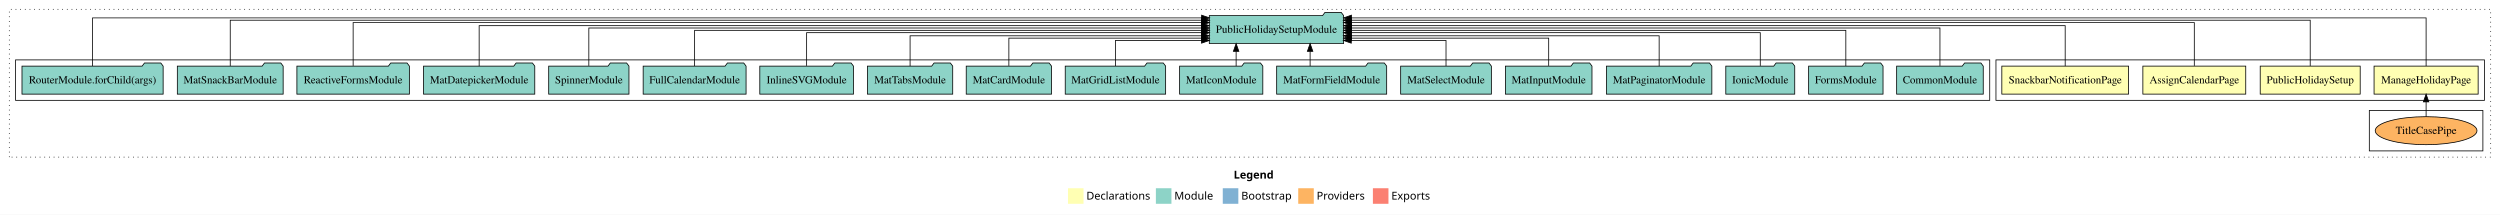
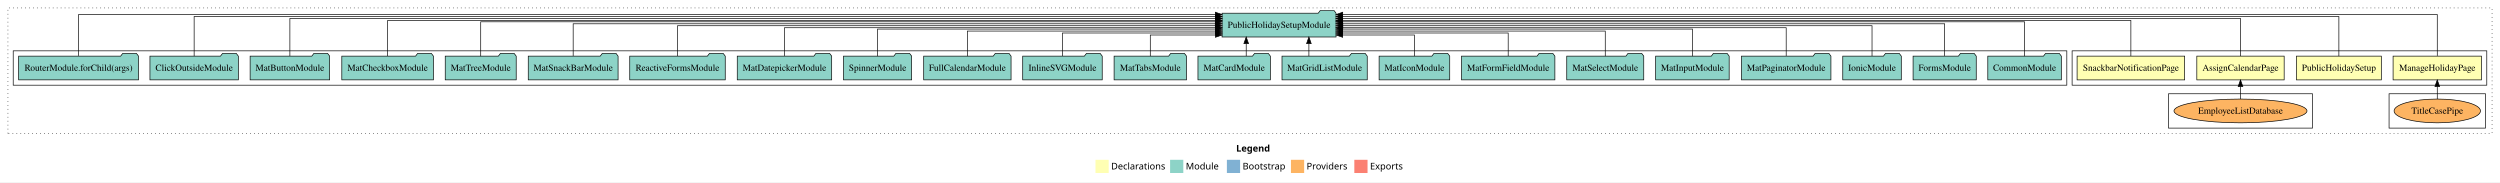
- <svg xmlns="http://www.w3.org/2000/svg" width="3214pt" height="276pt" viewBox="0.00 0.00 3214.00 276.00">
+ <svg xmlns="http://www.w3.org/2000/svg" width="3786pt" height="276pt" viewBox="0.00 0.00 3786.00 276.00">
  <g id="graph0" class="graph" transform="scale(1 1) rotate(0) translate(4 272)">
-     <polygon fill="#ffffff" stroke="transparent" points="-4,4 -4,-272 3210,-272 3210,4 -4,4" />
-     <text text-anchor="start" x="1582.009" y="-42.4" font-family="sans-serif" font-weight="bold" font-size="14.00" fill="#000000">Legend</text>
-     <polygon fill="#ffffb3" stroke="transparent" points="1369,-10 1369,-30 1389,-30 1389,-10 1369,-10" />
-     <text text-anchor="start" x="1392.629" y="-15.4" font-family="sans-serif" font-size="14.00" fill="#000000">  Declarations</text>
-     <polygon fill="#8dd3c7" stroke="transparent" points="1482,-10 1482,-30 1502,-30 1502,-10 1482,-10" />
-     <text text-anchor="start" x="1505.725" y="-15.4" font-family="sans-serif" font-size="14.00" fill="#000000">  Module</text>
-     <polygon fill="#80b1d3" stroke="transparent" points="1568,-10 1568,-30 1588,-30 1588,-10 1568,-10" />
-     <text text-anchor="start" x="1591.781" y="-15.4" font-family="sans-serif" font-size="14.00" fill="#000000">  Bootstrap</text>
-     <polygon fill="#fdb462" stroke="transparent" points="1665,-10 1665,-30 1685,-30 1685,-10 1665,-10" />
-     <text text-anchor="start" x="1688.673" y="-15.4" font-family="sans-serif" font-size="14.00" fill="#000000">  Providers</text>
-     <polygon fill="#fb8072" stroke="transparent" points="1761,-10 1761,-30 1781,-30 1781,-10 1761,-10" />
-     <text text-anchor="start" x="1784.726" y="-15.4" font-family="sans-serif" font-size="14.00" fill="#000000">  Exports</text>
+     <polygon fill="#ffffff" stroke="transparent" points="-4,4 -4,-272 3782,-272 3782,4 -4,4" />
+     <text text-anchor="start" x="1868.009" y="-42.4" font-family="sans-serif" font-weight="bold" font-size="14.00" fill="#000000">Legend</text>
+     <polygon fill="#ffffb3" stroke="transparent" points="1655,-10 1655,-30 1675,-30 1675,-10 1655,-10" />
+     <text text-anchor="start" x="1678.629" y="-15.4" font-family="sans-serif" font-size="14.00" fill="#000000">  Declarations</text>
+     <polygon fill="#8dd3c7" stroke="transparent" points="1768,-10 1768,-30 1788,-30 1788,-10 1768,-10" />
+     <text text-anchor="start" x="1791.725" y="-15.4" font-family="sans-serif" font-size="14.00" fill="#000000">  Module</text>
+     <polygon fill="#80b1d3" stroke="transparent" points="1854,-10 1854,-30 1874,-30 1874,-10 1854,-10" />
+     <text text-anchor="start" x="1877.781" y="-15.4" font-family="sans-serif" font-size="14.00" fill="#000000">  Bootstrap</text>
+     <polygon fill="#fdb462" stroke="transparent" points="1951,-10 1951,-30 1971,-30 1971,-10 1951,-10" />
+     <text text-anchor="start" x="1974.673" y="-15.4" font-family="sans-serif" font-size="14.00" fill="#000000">  Providers</text>
+     <polygon fill="#fb8072" stroke="transparent" points="2047,-10 2047,-30 2067,-30 2067,-10 2047,-10" />
+     <text text-anchor="start" x="2070.726" y="-15.4" font-family="sans-serif" font-size="14.00" fill="#000000">  Exports</text>
    <g id="clust1" class="cluster">
-       <polygon fill="none" stroke="#000000" stroke-dasharray="1,5" points="8,-70 8,-260 3198,-260 3198,-70 8,-70" />
+       <polygon fill="none" stroke="#000000" stroke-dasharray="1,5" points="8,-70 8,-260 3770,-260 3770,-70 8,-70" />
    </g>
    <g id="clust2" class="cluster">
-       <polygon fill="none" stroke="#000000" points="2562,-143 2562,-195 3190,-195 3190,-143 2562,-143" />
+       <polygon fill="none" stroke="#000000" points="3134,-143 3134,-195 3762,-195 3762,-143 3134,-143" />
    </g>
    <g id="clust3" class="cluster">
-       <polygon fill="none" stroke="#000000" points="3042,-78 3042,-130 3188,-130 3188,-78 3042,-78" />
+       <polygon fill="none" stroke="#000000" points="3614,-78 3614,-130 3760,-130 3760,-78 3614,-78" />
+     </g>
+     <g id="clust5" class="cluster">
+       <polygon fill="none" stroke="#000000" points="3280,-78 3280,-130 3498,-130 3498,-78 3280,-78" />
    </g>
    <g id="clust7" class="cluster">
-       <polygon fill="none" stroke="#000000" points="16,-143 16,-195 2554,-195 2554,-143 16,-143" />
+       <polygon fill="none" stroke="#000000" points="16,-143 16,-195 3126,-195 3126,-143 16,-143" />
    </g>
    <g id="node1" class="node">
-       <polygon fill="#ffffb3" stroke="#000000" points="3181.903,-187 3048.097,-187 3048.097,-151 3181.903,-151 3181.903,-187" />
-       <text text-anchor="middle" x="3115" y="-164.8" font-family="Times,serif" font-size="14.00" fill="#000000">ManageHolidayPage</text>
+       <polygon fill="#ffffb3" stroke="#000000" points="3753.903,-187 3620.097,-187 3620.097,-151 3753.903,-151 3753.903,-187" />
+       <text text-anchor="middle" x="3687" y="-164.8" font-family="Times,serif" font-size="14.00" fill="#000000">ManageHolidayPage</text>
    </g>
    <g id="node5" class="node">
-       <polygon fill="#8dd3c7" stroke="#000000" points="1723.319,-252 1720.319,-256 1699.319,-256 1696.319,-252 1550.681,-252 1550.681,-216 1723.319,-216 1723.319,-252" />
-       <text text-anchor="middle" x="1637" y="-229.8" font-family="Times,serif" font-size="14.00" fill="#000000">PublicHolidaySetupModule</text>
+       <polygon fill="#8dd3c7" stroke="#000000" points="2019.319,-252 2016.319,-256 1995.319,-256 1992.319,-252 1846.681,-252 1846.681,-216 2019.319,-216 2019.319,-252" />
+       <text text-anchor="middle" x="1933" y="-229.8" font-family="Times,serif" font-size="14.00" fill="#000000">PublicHolidaySetupModule</text>
    </g>
    <g id="edge1" class="edge">
-       <path fill="none" stroke="#000000" d="M3115,-187.153C3115,-210.757 3115,-249 3115,-249 3115,-249 1733.394,-249 1733.394,-249" />
-       <polygon fill="#000000" stroke="#000000" points="1733.394,-245.5 1723.394,-249 1733.394,-252.5 1733.394,-245.5" />
+       <path fill="none" stroke="#000000" d="M3687,-187.38C3687,-211.279 3687,-250 3687,-250 3687,-250 2029.383,-250 2029.383,-250" />
+       <polygon fill="#000000" stroke="#000000" points="2029.383,-246.5 2019.383,-250 2029.383,-253.5 2029.383,-246.5" />
    </g>
    <g id="node2" class="node">
-       <polygon fill="#ffffb3" stroke="#000000" points="3030.269,-187 2901.731,-187 2901.731,-151 3030.269,-151 3030.269,-187" />
-       <text text-anchor="middle" x="2966" y="-164.8" font-family="Times,serif" font-size="14.00" fill="#000000">PublicHolidaySetup</text>
+       <polygon fill="#ffffb3" stroke="#000000" points="3602.269,-187 3473.731,-187 3473.731,-151 3602.269,-151 3602.269,-187" />
+       <text text-anchor="middle" x="3538" y="-164.8" font-family="Times,serif" font-size="14.00" fill="#000000">PublicHolidaySetup</text>
    </g>
    <g id="edge3" class="edge">
-       <path fill="none" stroke="#000000" d="M2966,-187.248C2966,-210.018 2966,-246 2966,-246 2966,-246 1733.175,-246 1733.175,-246" />
-       <polygon fill="#000000" stroke="#000000" points="1733.175,-242.5 1723.175,-246 1733.175,-249.5 1733.175,-242.5" />
+       <path fill="none" stroke="#000000" d="M3538,-187.091C3538,-210.133 3538,-247 3538,-247 3538,-247 2029.292,-247 2029.292,-247" />
+       <polygon fill="#000000" stroke="#000000" points="2029.292,-243.5 2019.292,-247 2029.292,-250.5 2029.292,-243.5" />
    </g>
    <g id="node3" class="node">
-       <polygon fill="#ffffb3" stroke="#000000" points="2883.13,-187 2750.87,-187 2750.87,-151 2883.13,-151 2883.13,-187" />
-       <text text-anchor="middle" x="2817" y="-164.8" font-family="Times,serif" font-size="14.00" fill="#000000">AssignCalendarPage</text>
+       <polygon fill="#ffffb3" stroke="#000000" points="3455.13,-187 3322.87,-187 3322.87,-151 3455.13,-151 3455.13,-187" />
+       <text text-anchor="middle" x="3389" y="-164.8" font-family="Times,serif" font-size="14.00" fill="#000000">AssignCalendarPage</text>
    </g>
    <g id="edge4" class="edge">
-       <path fill="none" stroke="#000000" d="M2817,-187.292C2817,-209.206 2817,-243 2817,-243 2817,-243 1733.29,-243 1733.29,-243" />
-       <polygon fill="#000000" stroke="#000000" points="1733.29,-239.5 1723.29,-243 1733.29,-246.5 1733.29,-239.5" />
+       <path fill="none" stroke="#000000" d="M3389,-187.155C3389,-209.352 3389,-244 3389,-244 3389,-244 2029.181,-244 2029.181,-244" />
+       <polygon fill="#000000" stroke="#000000" points="2029.181,-240.5 2019.181,-244 2029.181,-247.5 2029.181,-240.5" />
    </g>
    <g id="node4" class="node">
-       <polygon fill="#ffffb3" stroke="#000000" points="2732.448,-187 2569.552,-187 2569.552,-151 2732.448,-151 2732.448,-187" />
-       <text text-anchor="middle" x="2651" y="-164.8" font-family="Times,serif" font-size="14.00" fill="#000000">SnackbarNotificationPage</text>
+       <polygon fill="#ffffb3" stroke="#000000" points="3304.448,-187 3141.552,-187 3141.552,-151 3304.448,-151 3304.448,-187" />
+       <text text-anchor="middle" x="3223" y="-164.8" font-family="Times,serif" font-size="14.00" fill="#000000">SnackbarNotificationPage</text>
+     </g>
+     <g id="edge6" class="edge">
+       <path fill="none" stroke="#000000" d="M3223,-187.169C3223,-208.498 3223,-241 3223,-241 3223,-241 2029.392,-241 2029.392,-241" />
+       <polygon fill="#000000" stroke="#000000" points="2029.392,-237.5 2019.392,-241 2029.392,-244.5 2029.392,-237.5" />
+     </g>
+     <g id="node6" class="node">
+       <ellipse fill="#fdb462" stroke="#000000" cx="3687" cy="-104" rx="65.421" ry="18" />
+       <text text-anchor="middle" x="3687" y="-99.8" font-family="Times,serif" font-size="14.00" fill="#000000">TitleCasePipe</text>
+     </g>
+     <g id="edge2" class="edge">
+       <path fill="none" stroke="#000000" d="M3687,-122.106C3687,-122.106 3687,-140.991 3687,-140.991" />
+       <polygon fill="#000000" stroke="#000000" points="3683.5,-140.991 3687,-150.991 3690.5,-140.991 3683.5,-140.991" />
+     </g>
+     <g id="node7" class="node">
+       <ellipse fill="#fdb462" stroke="#000000" cx="3389" cy="-104" rx="100.698" ry="18" />
+       <text text-anchor="middle" x="3389" y="-99.8" font-family="Times,serif" font-size="14.00" fill="#000000">EmployeeListDatabase</text>
    </g>
    <g id="edge5" class="edge">
-       <path fill="none" stroke="#000000" d="M2651,-187.027C2651,-207.767 2651,-239 2651,-239 2651,-239 1733.453,-239 1733.453,-239" />
-       <polygon fill="#000000" stroke="#000000" points="1733.453,-235.5 1723.453,-239 1733.453,-242.5 1733.453,-235.5" />
-     </g>
-     <g id="node6" class="node">
-       <ellipse fill="#fdb462" stroke="#000000" cx="3115" cy="-104" rx="65.421" ry="18" />
-       <text text-anchor="middle" x="3115" y="-99.8" font-family="Times,serif" font-size="14.00" fill="#000000">TitleCasePipe</text>
-     </g>
-     <g id="edge2" class="edge">
-       <path fill="none" stroke="#000000" d="M3115,-122.106C3115,-122.106 3115,-140.991 3115,-140.991" />
-       <polygon fill="#000000" stroke="#000000" points="3111.5,-140.991 3115,-150.991 3118.5,-140.991 3111.5,-140.991" />
-     </g>
-     <g id="node7" class="node">
-       <polygon fill="#8dd3c7" stroke="#000000" points="2545.668,-187 2542.668,-191 2521.668,-191 2518.668,-187 2434.332,-187 2434.332,-151 2545.668,-151 2545.668,-187" />
-       <text text-anchor="middle" x="2490" y="-164.8" font-family="Times,serif" font-size="14.00" fill="#000000">CommonModule</text>
-     </g>
-     <g id="edge6" class="edge">
-       <path fill="none" stroke="#000000" d="M2490,-187.308C2490,-207.145 2490,-236 2490,-236 2490,-236 1733.484,-236 1733.484,-236" />
-       <polygon fill="#000000" stroke="#000000" points="1733.484,-232.5 1723.484,-236 1733.484,-239.5 1733.484,-232.5" />
+       <path fill="none" stroke="#000000" d="M3389,-122.106C3389,-122.106 3389,-140.991 3389,-140.991" />
+       <polygon fill="#000000" stroke="#000000" points="3385.5,-140.991 3389,-150.991 3392.5,-140.991 3385.5,-140.991" />
    </g>
    <g id="node8" class="node">
-       <polygon fill="#8dd3c7" stroke="#000000" points="2416.829,-187 2413.829,-191 2392.829,-191 2389.829,-187 2321.171,-187 2321.171,-151 2416.829,-151 2416.829,-187" />
-       <text text-anchor="middle" x="2369" y="-164.8" font-family="Times,serif" font-size="14.00" fill="#000000">FormsModule</text>
+       <polygon fill="#8dd3c7" stroke="#000000" points="3117.668,-187 3114.668,-191 3093.668,-191 3090.668,-187 3006.332,-187 3006.332,-151 3117.668,-151 3117.668,-187" />
+       <text text-anchor="middle" x="3062" y="-164.8" font-family="Times,serif" font-size="14.00" fill="#000000">CommonModule</text>
    </g>
    <g id="edge7" class="edge">
-       <path fill="none" stroke="#000000" d="M2369,-187.169C2369,-206.09 2369,-233 2369,-233 2369,-233 1733.483,-233 1733.483,-233" />
-       <polygon fill="#000000" stroke="#000000" points="1733.483,-229.5 1723.483,-233 1733.483,-236.5 1733.483,-229.5" />
+       <path fill="none" stroke="#000000" d="M3062,-187.027C3062,-207.767 3062,-239 3062,-239 3062,-239 2029.25,-239 2029.25,-239" />
+       <polygon fill="#000000" stroke="#000000" points="2029.25,-235.5 2019.25,-239 2029.25,-242.5 2029.25,-235.5" />
    </g>
    <g id="node9" class="node">
-       <polygon fill="#8dd3c7" stroke="#000000" points="2303.316,-187 2300.316,-191 2279.316,-191 2276.316,-187 2214.684,-187 2214.684,-151 2303.316,-151 2303.316,-187" />
-       <text text-anchor="middle" x="2259" y="-164.8" font-family="Times,serif" font-size="14.00" fill="#000000">IonicModule</text>
+       <polygon fill="#8dd3c7" stroke="#000000" points="2988.829,-187 2985.829,-191 2964.829,-191 2961.829,-187 2893.171,-187 2893.171,-151 2988.829,-151 2988.829,-187" />
+       <text text-anchor="middle" x="2941" y="-164.8" font-family="Times,serif" font-size="14.00" fill="#000000">FormsModule</text>
    </g>
    <g id="edge8" class="edge">
-       <path fill="none" stroke="#000000" d="M2259,-187.302C2259,-205.27 2259,-230 2259,-230 2259,-230 1733.16,-230 1733.16,-230" />
-       <polygon fill="#000000" stroke="#000000" points="1733.16,-226.5 1723.16,-230 1733.16,-233.5 1733.16,-226.5" />
+       <path fill="none" stroke="#000000" d="M2941,-187.308C2941,-207.145 2941,-236 2941,-236 2941,-236 2029.377,-236 2029.377,-236" />
+       <polygon fill="#000000" stroke="#000000" points="2029.377,-232.5 2019.377,-236 2029.377,-239.5 2029.377,-232.5" />
    </g>
    <g id="node10" class="node">
-       <polygon fill="#8dd3c7" stroke="#000000" points="2196.753,-187 2193.753,-191 2172.753,-191 2169.753,-187 2061.247,-187 2061.247,-151 2196.753,-151 2196.753,-187" />
-       <text text-anchor="middle" x="2129" y="-164.8" font-family="Times,serif" font-size="14.00" fill="#000000">MatPaginatorModule</text>
+       <polygon fill="#8dd3c7" stroke="#000000" points="2875.316,-187 2872.316,-191 2851.316,-191 2848.316,-187 2786.684,-187 2786.684,-151 2875.316,-151 2875.316,-187" />
+       <text text-anchor="middle" x="2831" y="-164.8" font-family="Times,serif" font-size="14.00" fill="#000000">IonicModule</text>
    </g>
    <g id="edge9" class="edge">
-       <path fill="none" stroke="#000000" d="M2129,-187.035C2129,-203.734 2129,-226 2129,-226 2129,-226 1733.263,-226 1733.263,-226" />
-       <polygon fill="#000000" stroke="#000000" points="1733.263,-222.5 1723.263,-226 1733.263,-229.5 1733.263,-222.5" />
+       <path fill="none" stroke="#000000" d="M2831,-187.169C2831,-206.09 2831,-233 2831,-233 2831,-233 2029.512,-233 2029.512,-233" />
+       <polygon fill="#000000" stroke="#000000" points="2029.512,-229.5 2019.512,-233 2029.512,-236.5 2029.512,-229.5" />
    </g>
    <g id="node11" class="node">
-       <polygon fill="#8dd3c7" stroke="#000000" points="2042.651,-187 2039.651,-191 2018.651,-191 2015.651,-187 1931.349,-187 1931.349,-151 2042.651,-151 2042.651,-187" />
-       <text text-anchor="middle" x="1987" y="-164.8" font-family="Times,serif" font-size="14.00" fill="#000000">MatInputModule</text>
+       <polygon fill="#8dd3c7" stroke="#000000" points="2768.753,-187 2765.753,-191 2744.753,-191 2741.753,-187 2633.247,-187 2633.247,-151 2768.753,-151 2768.753,-187" />
+       <text text-anchor="middle" x="2701" y="-164.8" font-family="Times,serif" font-size="14.00" fill="#000000">MatPaginatorModule</text>
    </g>
    <g id="edge10" class="edge">
-       <path fill="none" stroke="#000000" d="M1987,-187.282C1987,-202.948 1987,-223 1987,-223 1987,-223 1733.517,-223 1733.517,-223" />
-       <polygon fill="#000000" stroke="#000000" points="1733.517,-219.5 1723.517,-223 1733.517,-226.5 1733.517,-219.5" />
+       <path fill="none" stroke="#000000" d="M2701,-187.302C2701,-205.27 2701,-230 2701,-230 2701,-230 2029.235,-230 2029.235,-230" />
+       <polygon fill="#000000" stroke="#000000" points="2029.235,-226.5 2019.235,-230 2029.235,-233.5 2029.235,-226.5" />
    </g>
    <g id="node12" class="node">
-       <polygon fill="#8dd3c7" stroke="#000000" points="1913.308,-187 1910.308,-191 1889.308,-191 1886.308,-187 1796.692,-187 1796.692,-151 1913.308,-151 1913.308,-187" />
-       <text text-anchor="middle" x="1855" y="-164.8" font-family="Times,serif" font-size="14.00" fill="#000000">MatSelectModule</text>
+       <polygon fill="#8dd3c7" stroke="#000000" points="2614.651,-187 2611.651,-191 2590.651,-191 2587.651,-187 2503.349,-187 2503.349,-151 2614.651,-151 2614.651,-187" />
+       <text text-anchor="middle" x="2559" y="-164.8" font-family="Times,serif" font-size="14.00" fill="#000000">MatInputModule</text>
    </g>
    <g id="edge11" class="edge">
-       <path fill="none" stroke="#000000" d="M1855,-187.124C1855,-201.783 1855,-220 1855,-220 1855,-220 1733.159,-220 1733.159,-220" />
-       <polygon fill="#000000" stroke="#000000" points="1733.159,-216.5 1723.159,-220 1733.159,-223.5 1733.159,-216.5" />
+       <path fill="none" stroke="#000000" d="M2559,-187.023C2559,-204.373 2559,-228 2559,-228 2559,-228 2029.385,-228 2029.385,-228" />
+       <polygon fill="#000000" stroke="#000000" points="2029.385,-224.5 2019.385,-228 2029.385,-231.5 2029.385,-224.5" />
    </g>
    <g id="node13" class="node">
-       <polygon fill="#8dd3c7" stroke="#000000" points="1778.712,-187 1775.712,-191 1754.712,-191 1751.712,-187 1637.288,-187 1637.288,-151 1778.712,-151 1778.712,-187" />
-       <text text-anchor="middle" x="1708" y="-164.8" font-family="Times,serif" font-size="14.00" fill="#000000">MatFormFieldModule</text>
+       <polygon fill="#8dd3c7" stroke="#000000" points="2485.308,-187 2482.308,-191 2461.308,-191 2458.308,-187 2368.692,-187 2368.692,-151 2485.308,-151 2485.308,-187" />
+       <text text-anchor="middle" x="2427" y="-164.8" font-family="Times,serif" font-size="14.00" fill="#000000">MatSelectModule</text>
    </g>
    <g id="edge12" class="edge">
-       <path fill="none" stroke="#000000" d="M1680.277,-187.106C1680.277,-187.106 1680.277,-205.991 1680.277,-205.991" />
-       <polygon fill="#000000" stroke="#000000" points="1676.777,-205.991 1680.277,-215.991 1683.777,-205.991 1676.777,-205.991" />
+       <path fill="none" stroke="#000000" d="M2427,-187.027C2427,-203.398 2427,-225 2427,-225 2427,-225 2029.331,-225 2029.331,-225" />
+       <polygon fill="#000000" stroke="#000000" points="2029.331,-221.5 2019.331,-225 2029.331,-228.5 2029.331,-221.5" />
    </g>
    <g id="node14" class="node">
-       <polygon fill="#8dd3c7" stroke="#000000" points="1619.475,-187 1616.475,-191 1595.475,-191 1592.475,-187 1512.525,-187 1512.525,-151 1619.475,-151 1619.475,-187" />
-       <text text-anchor="middle" x="1566" y="-164.8" font-family="Times,serif" font-size="14.00" fill="#000000">MatIconModule</text>
+       <polygon fill="#8dd3c7" stroke="#000000" points="2350.712,-187 2347.712,-191 2326.712,-191 2323.712,-187 2209.288,-187 2209.288,-151 2350.712,-151 2350.712,-187" />
+       <text text-anchor="middle" x="2280" y="-164.8" font-family="Times,serif" font-size="14.00" fill="#000000">MatFormFieldModule</text>
    </g>
    <g id="edge13" class="edge">
-       <path fill="none" stroke="#000000" d="M1585.164,-187.106C1585.164,-187.106 1585.164,-205.991 1585.164,-205.991" />
-       <polygon fill="#000000" stroke="#000000" points="1581.664,-205.991 1585.164,-215.991 1588.664,-205.991 1581.664,-205.991" />
+       <path fill="none" stroke="#000000" d="M2280,-187.24C2280,-202.571 2280,-222 2280,-222 2280,-222 2029.221,-222 2029.221,-222" />
+       <polygon fill="#000000" stroke="#000000" points="2029.221,-218.5 2019.221,-222 2029.221,-225.5 2029.221,-218.5" />
    </g>
    <g id="node15" class="node">
-       <polygon fill="#8dd3c7" stroke="#000000" points="1494.537,-187 1491.537,-191 1470.537,-191 1467.537,-187 1365.463,-187 1365.463,-151 1494.537,-151 1494.537,-187" />
-       <text text-anchor="middle" x="1430" y="-164.8" font-family="Times,serif" font-size="14.00" fill="#000000">MatGridListModule</text>
+       <polygon fill="#8dd3c7" stroke="#000000" points="2191.475,-187 2188.475,-191 2167.475,-191 2164.475,-187 2084.525,-187 2084.525,-151 2191.475,-151 2191.475,-187" />
+       <text text-anchor="middle" x="2138" y="-164.8" font-family="Times,serif" font-size="14.00" fill="#000000">MatIconModule</text>
    </g>
    <g id="edge14" class="edge">
-       <path fill="none" stroke="#000000" d="M1430,-187.124C1430,-201.783 1430,-220 1430,-220 1430,-220 1540.712,-220 1540.712,-220" />
-       <polygon fill="#000000" stroke="#000000" points="1540.712,-223.5 1550.712,-220 1540.712,-216.5 1540.712,-223.5" />
+       <path fill="none" stroke="#000000" d="M2138,-187.051C2138,-201.373 2138,-219 2138,-219 2138,-219 2029.344,-219 2029.344,-219" />
+       <polygon fill="#000000" stroke="#000000" points="2029.344,-215.5 2019.344,-219 2029.344,-222.5 2029.344,-215.5" />
    </g>
    <g id="node16" class="node">
-       <polygon fill="#8dd3c7" stroke="#000000" points="1347.812,-187 1344.812,-191 1323.812,-191 1320.812,-187 1238.188,-187 1238.188,-151 1347.812,-151 1347.812,-187" />
-       <text text-anchor="middle" x="1293" y="-164.8" font-family="Times,serif" font-size="14.00" fill="#000000">MatCardModule</text>
+       <polygon fill="#8dd3c7" stroke="#000000" points="2066.537,-187 2063.537,-191 2042.537,-191 2039.537,-187 1937.463,-187 1937.463,-151 2066.537,-151 2066.537,-187" />
+       <text text-anchor="middle" x="2002" y="-164.8" font-family="Times,serif" font-size="14.00" fill="#000000">MatGridListModule</text>
    </g>
    <g id="edge15" class="edge">
-       <path fill="none" stroke="#000000" d="M1293,-187.282C1293,-202.948 1293,-223 1293,-223 1293,-223 1540.638,-223 1540.638,-223" />
-       <polygon fill="#000000" stroke="#000000" points="1540.638,-226.5 1550.638,-223 1540.638,-219.5 1540.638,-226.5" />
+       <path fill="none" stroke="#000000" d="M1978.196,-187.106C1978.196,-187.106 1978.196,-205.991 1978.196,-205.991" />
+       <polygon fill="#000000" stroke="#000000" points="1974.696,-205.991 1978.196,-215.991 1981.696,-205.991 1974.696,-205.991" />
    </g>
    <g id="node17" class="node">
-       <polygon fill="#8dd3c7" stroke="#000000" points="1220.812,-187 1217.812,-191 1196.812,-191 1193.812,-187 1111.188,-187 1111.188,-151 1220.812,-151 1220.812,-187" />
-       <text text-anchor="middle" x="1166" y="-164.8" font-family="Times,serif" font-size="14.00" fill="#000000">MatTabsModule</text>
+       <polygon fill="#8dd3c7" stroke="#000000" points="1919.812,-187 1916.812,-191 1895.812,-191 1892.812,-187 1810.188,-187 1810.188,-151 1919.812,-151 1919.812,-187" />
+       <text text-anchor="middle" x="1865" y="-164.8" font-family="Times,serif" font-size="14.00" fill="#000000">MatCardModule</text>
    </g>
    <g id="edge16" class="edge">
-       <path fill="none" stroke="#000000" d="M1166,-187.035C1166,-203.734 1166,-226 1166,-226 1166,-226 1540.611,-226 1540.611,-226" />
-       <polygon fill="#000000" stroke="#000000" points="1540.611,-229.5 1550.611,-226 1540.611,-222.5 1540.611,-229.5" />
+       <path fill="none" stroke="#000000" d="M1883.248,-187.106C1883.248,-187.106 1883.248,-205.991 1883.248,-205.991" />
+       <polygon fill="#000000" stroke="#000000" points="1879.748,-205.991 1883.248,-215.991 1886.748,-205.991 1879.748,-205.991" />
    </g>
    <g id="node18" class="node">
-       <polygon fill="#8dd3c7" stroke="#000000" points="1093.202,-187 1090.202,-191 1069.202,-191 1066.202,-187 972.798,-187 972.798,-151 1093.202,-151 1093.202,-187" />
-       <text text-anchor="middle" x="1033" y="-164.8" font-family="Times,serif" font-size="14.00" fill="#000000">InlineSVGModule</text>
+       <polygon fill="#8dd3c7" stroke="#000000" points="1792.812,-187 1789.812,-191 1768.812,-191 1765.812,-187 1683.188,-187 1683.188,-151 1792.812,-151 1792.812,-187" />
+       <text text-anchor="middle" x="1738" y="-164.8" font-family="Times,serif" font-size="14.00" fill="#000000">MatTabsModule</text>
    </g>
    <g id="edge17" class="edge">
-       <path fill="none" stroke="#000000" d="M1033,-187.302C1033,-205.27 1033,-230 1033,-230 1033,-230 1540.783,-230 1540.783,-230" />
-       <polygon fill="#000000" stroke="#000000" points="1540.783,-233.5 1550.783,-230 1540.782,-226.5 1540.783,-233.5" />
+       <path fill="none" stroke="#000000" d="M1738,-187.051C1738,-201.373 1738,-219 1738,-219 1738,-219 1836.619,-219 1836.619,-219" />
+       <polygon fill="#000000" stroke="#000000" points="1836.619,-222.5 1846.619,-219 1836.619,-215.5 1836.619,-222.5" />
    </g>
    <g id="node19" class="node">
-       <polygon fill="#8dd3c7" stroke="#000000" points="955.146,-187 952.146,-191 931.146,-191 928.146,-187 822.854,-187 822.854,-151 955.146,-151 955.146,-187" />
-       <text text-anchor="middle" x="889" y="-164.8" font-family="Times,serif" font-size="14.00" fill="#000000">FullCalendarModule</text>
+       <polygon fill="#8dd3c7" stroke="#000000" points="1665.202,-187 1662.202,-191 1641.202,-191 1638.202,-187 1544.798,-187 1544.798,-151 1665.202,-151 1665.202,-187" />
+       <text text-anchor="middle" x="1605" y="-164.8" font-family="Times,serif" font-size="14.00" fill="#000000">InlineSVGModule</text>
    </g>
    <g id="edge18" class="edge">
-       <path fill="none" stroke="#000000" d="M889,-187.169C889,-206.09 889,-233 889,-233 889,-233 1540.83,-233 1540.83,-233" />
-       <polygon fill="#000000" stroke="#000000" points="1540.83,-236.5 1550.83,-233 1540.83,-229.5 1540.83,-236.5" />
+       <path fill="none" stroke="#000000" d="M1605,-187.24C1605,-202.571 1605,-222 1605,-222 1605,-222 1836.822,-222 1836.822,-222" />
+       <polygon fill="#000000" stroke="#000000" points="1836.822,-225.5 1846.822,-222 1836.822,-218.5 1836.822,-225.5" />
    </g>
    <g id="node20" class="node">
-       <polygon fill="#8dd3c7" stroke="#000000" points="804.598,-187 801.598,-191 780.598,-191 777.598,-187 701.402,-187 701.402,-151 804.598,-151 804.598,-187" />
-       <text text-anchor="middle" x="753" y="-164.8" font-family="Times,serif" font-size="14.00" fill="#000000">SpinnerModule</text>
+       <polygon fill="#8dd3c7" stroke="#000000" points="1527.146,-187 1524.146,-191 1503.146,-191 1500.146,-187 1394.854,-187 1394.854,-151 1527.146,-151 1527.146,-187" />
+       <text text-anchor="middle" x="1461" y="-164.8" font-family="Times,serif" font-size="14.00" fill="#000000">FullCalendarModule</text>
    </g>
    <g id="edge19" class="edge">
-       <path fill="none" stroke="#000000" d="M753,-187.308C753,-207.145 753,-236 753,-236 753,-236 1540.629,-236 1540.629,-236" />
-       <polygon fill="#000000" stroke="#000000" points="1540.629,-239.5 1550.629,-236 1540.629,-232.5 1540.629,-239.5" />
+       <path fill="none" stroke="#000000" d="M1461,-187.027C1461,-203.398 1461,-225 1461,-225 1461,-225 1836.703,-225 1836.703,-225" />
+       <polygon fill="#000000" stroke="#000000" points="1836.703,-228.5 1846.703,-225 1836.703,-221.5 1836.703,-228.5" />
    </g>
    <g id="node21" class="node">
-       <polygon fill="#8dd3c7" stroke="#000000" points="683.507,-187 680.507,-191 659.507,-191 656.507,-187 540.493,-187 540.493,-151 683.507,-151 683.507,-187" />
-       <text text-anchor="middle" x="612" y="-164.8" font-family="Times,serif" font-size="14.00" fill="#000000">MatDatepickerModule</text>
+       <polygon fill="#8dd3c7" stroke="#000000" points="1376.598,-187 1373.598,-191 1352.598,-191 1349.598,-187 1273.402,-187 1273.402,-151 1376.598,-151 1376.598,-187" />
+       <text text-anchor="middle" x="1325" y="-164.8" font-family="Times,serif" font-size="14.00" fill="#000000">SpinnerModule</text>
    </g>
    <g id="edge20" class="edge">
-       <path fill="none" stroke="#000000" d="M612,-187.027C612,-207.767 612,-239 612,-239 612,-239 1540.493,-239 1540.493,-239" />
-       <polygon fill="#000000" stroke="#000000" points="1540.493,-242.5 1550.493,-239 1540.492,-235.5 1540.493,-242.5" />
+       <path fill="none" stroke="#000000" d="M1325,-187.023C1325,-204.373 1325,-228 1325,-228 1325,-228 1836.534,-228 1836.534,-228" />
+       <polygon fill="#000000" stroke="#000000" points="1836.534,-231.5 1846.534,-228 1836.534,-224.5 1836.534,-231.5" />
    </g>
    <g id="node22" class="node">
-       <polygon fill="#8dd3c7" stroke="#000000" points="522.305,-187 519.305,-191 498.305,-191 495.305,-187 377.695,-187 377.695,-151 522.305,-151 522.305,-187" />
-       <text text-anchor="middle" x="450" y="-164.8" font-family="Times,serif" font-size="14.00" fill="#000000">ReactiveFormsModule</text>
+       <polygon fill="#8dd3c7" stroke="#000000" points="1255.507,-187 1252.507,-191 1231.507,-191 1228.507,-187 1112.493,-187 1112.493,-151 1255.507,-151 1255.507,-187" />
+       <text text-anchor="middle" x="1184" y="-164.8" font-family="Times,serif" font-size="14.00" fill="#000000">MatDatepickerModule</text>
    </g>
    <g id="edge21" class="edge">
-       <path fill="none" stroke="#000000" d="M450,-187.292C450,-209.206 450,-243 450,-243 450,-243 1540.678,-243 1540.678,-243" />
-       <polygon fill="#000000" stroke="#000000" points="1540.678,-246.5 1550.678,-243 1540.678,-239.5 1540.678,-246.5" />
+       <path fill="none" stroke="#000000" d="M1184,-187.302C1184,-205.27 1184,-230 1184,-230 1184,-230 1836.715,-230 1836.715,-230" />
+       <polygon fill="#000000" stroke="#000000" points="1836.715,-233.5 1846.715,-230 1836.715,-226.5 1836.715,-233.5" />
    </g>
    <g id="node23" class="node">
-       <polygon fill="#8dd3c7" stroke="#000000" points="360.024,-187 357.024,-191 336.024,-191 333.024,-187 223.976,-187 223.976,-151 360.024,-151 360.024,-187" />
-       <text text-anchor="middle" x="292" y="-164.8" font-family="Times,serif" font-size="14.00" fill="#000000">MatSnackBarModule</text>
+       <polygon fill="#8dd3c7" stroke="#000000" points="1094.305,-187 1091.305,-191 1070.305,-191 1067.305,-187 949.695,-187 949.695,-151 1094.305,-151 1094.305,-187" />
+       <text text-anchor="middle" x="1022" y="-164.8" font-family="Times,serif" font-size="14.00" fill="#000000">ReactiveFormsModule</text>
    </g>
    <g id="edge22" class="edge">
-       <path fill="none" stroke="#000000" d="M292,-187.248C292,-210.018 292,-246 292,-246 292,-246 1540.818,-246 1540.818,-246" />
-       <polygon fill="#000000" stroke="#000000" points="1540.818,-249.5 1550.818,-246 1540.818,-242.5 1540.818,-249.5" />
+       <path fill="none" stroke="#000000" d="M1022,-187.169C1022,-206.09 1022,-233 1022,-233 1022,-233 1836.474,-233 1836.474,-233" />
+       <polygon fill="#000000" stroke="#000000" points="1836.474,-236.5 1846.474,-233 1836.474,-229.5 1836.474,-236.5" />
    </g>
    <g id="node24" class="node">
+       <polygon fill="#8dd3c7" stroke="#000000" points="932.024,-187 929.024,-191 908.024,-191 905.024,-187 795.976,-187 795.976,-151 932.024,-151 932.024,-187" />
+       <text text-anchor="middle" x="864" y="-164.8" font-family="Times,serif" font-size="14.00" fill="#000000">MatSnackBarModule</text>
+     </g>
+     <g id="edge23" class="edge">
+       <path fill="none" stroke="#000000" d="M864,-187.308C864,-207.145 864,-236 864,-236 864,-236 1836.425,-236 1836.425,-236" />
+       <polygon fill="#000000" stroke="#000000" points="1836.425,-239.5 1846.425,-236 1836.425,-232.5 1836.425,-239.5" />
+     </g>
+     <g id="node25" class="node">
+       <polygon fill="#8dd3c7" stroke="#000000" points="777.742,-187 774.742,-191 753.742,-191 750.742,-187 670.258,-187 670.258,-151 777.742,-151 777.742,-187" />
+       <text text-anchor="middle" x="724" y="-164.8" font-family="Times,serif" font-size="14.00" fill="#000000">MatTreeModule</text>
+     </g>
+     <g id="edge24" class="edge">
+       <path fill="none" stroke="#000000" d="M724,-187.027C724,-207.767 724,-239 724,-239 724,-239 1836.537,-239 1836.537,-239" />
+       <polygon fill="#000000" stroke="#000000" points="1836.537,-242.5 1846.537,-239 1836.537,-235.5 1836.537,-242.5" />
+     </g>
+     <g id="node26" class="node">
+       <polygon fill="#8dd3c7" stroke="#000000" points="652.365,-187 649.365,-191 628.365,-191 625.365,-187 513.635,-187 513.635,-151 652.365,-151 652.365,-187" />
+       <text text-anchor="middle" x="583" y="-164.8" font-family="Times,serif" font-size="14.00" fill="#000000">MatCheckboxModule</text>
+     </g>
+     <g id="edge25" class="edge">
+       <path fill="none" stroke="#000000" d="M583,-187.169C583,-208.498 583,-241 583,-241 583,-241 1836.756,-241 1836.756,-241" />
+       <polygon fill="#000000" stroke="#000000" points="1836.756,-244.5 1846.756,-241 1836.756,-237.5 1836.756,-244.5" />
+     </g>
+     <g id="node27" class="node">
+       <polygon fill="#8dd3c7" stroke="#000000" points="495.218,-187 492.218,-191 471.218,-191 468.218,-187 374.782,-187 374.782,-151 495.218,-151 495.218,-187" />
+       <text text-anchor="middle" x="435" y="-164.8" font-family="Times,serif" font-size="14.00" fill="#000000">MatButtonModule</text>
+     </g>
+     <g id="edge26" class="edge">
+       <path fill="none" stroke="#000000" d="M435,-187.155C435,-209.352 435,-244 435,-244 435,-244 1836.808,-244 1836.808,-244" />
+       <polygon fill="#000000" stroke="#000000" points="1836.808,-247.5 1846.808,-244 1836.808,-240.5 1836.808,-247.5" />
+     </g>
+     <g id="node28" class="node">
+       <polygon fill="#8dd3c7" stroke="#000000" points="356.93,-187 353.93,-191 332.93,-191 329.93,-187 223.07,-187 223.07,-151 356.93,-151 356.93,-187" />
+       <text text-anchor="middle" x="290" y="-164.8" font-family="Times,serif" font-size="14.00" fill="#000000">ClickOutsideModule</text>
+     </g>
+     <g id="edge27" class="edge">
+       <path fill="none" stroke="#000000" d="M290,-187.091C290,-210.133 290,-247 290,-247 290,-247 1836.691,-247 1836.691,-247" />
+       <polygon fill="#000000" stroke="#000000" points="1836.691,-250.5 1846.691,-247 1836.691,-243.5 1836.691,-250.5" />
+     </g>
+     <g id="node29" class="node">
      <polygon fill="#8dd3c7" stroke="#000000" points="205.732,-187 202.732,-191 181.732,-191 178.732,-187 24.268,-187 24.268,-151 205.732,-151 205.732,-187" />
      <text text-anchor="middle" x="115" y="-164.8" font-family="Times,serif" font-size="14.00" fill="#000000">RouterModule.forChild(args)</text>
    </g>
-     <g id="edge23" class="edge">
-       <path fill="none" stroke="#000000" d="M115,-187.153C115,-210.757 115,-249 115,-249 115,-249 1540.81,-249 1540.81,-249" />
-       <polygon fill="#000000" stroke="#000000" points="1540.81,-252.5 1550.81,-249 1540.81,-245.5 1540.81,-252.5" />
+     <g id="edge28" class="edge">
+       <path fill="none" stroke="#000000" d="M115,-187.38C115,-211.279 115,-250 115,-250 115,-250 1836.537,-250 1836.537,-250" />
+       <polygon fill="#000000" stroke="#000000" points="1836.537,-253.5 1846.537,-250 1836.537,-246.5 1836.537,-253.5" />
    </g>
  </g>
</svg>
